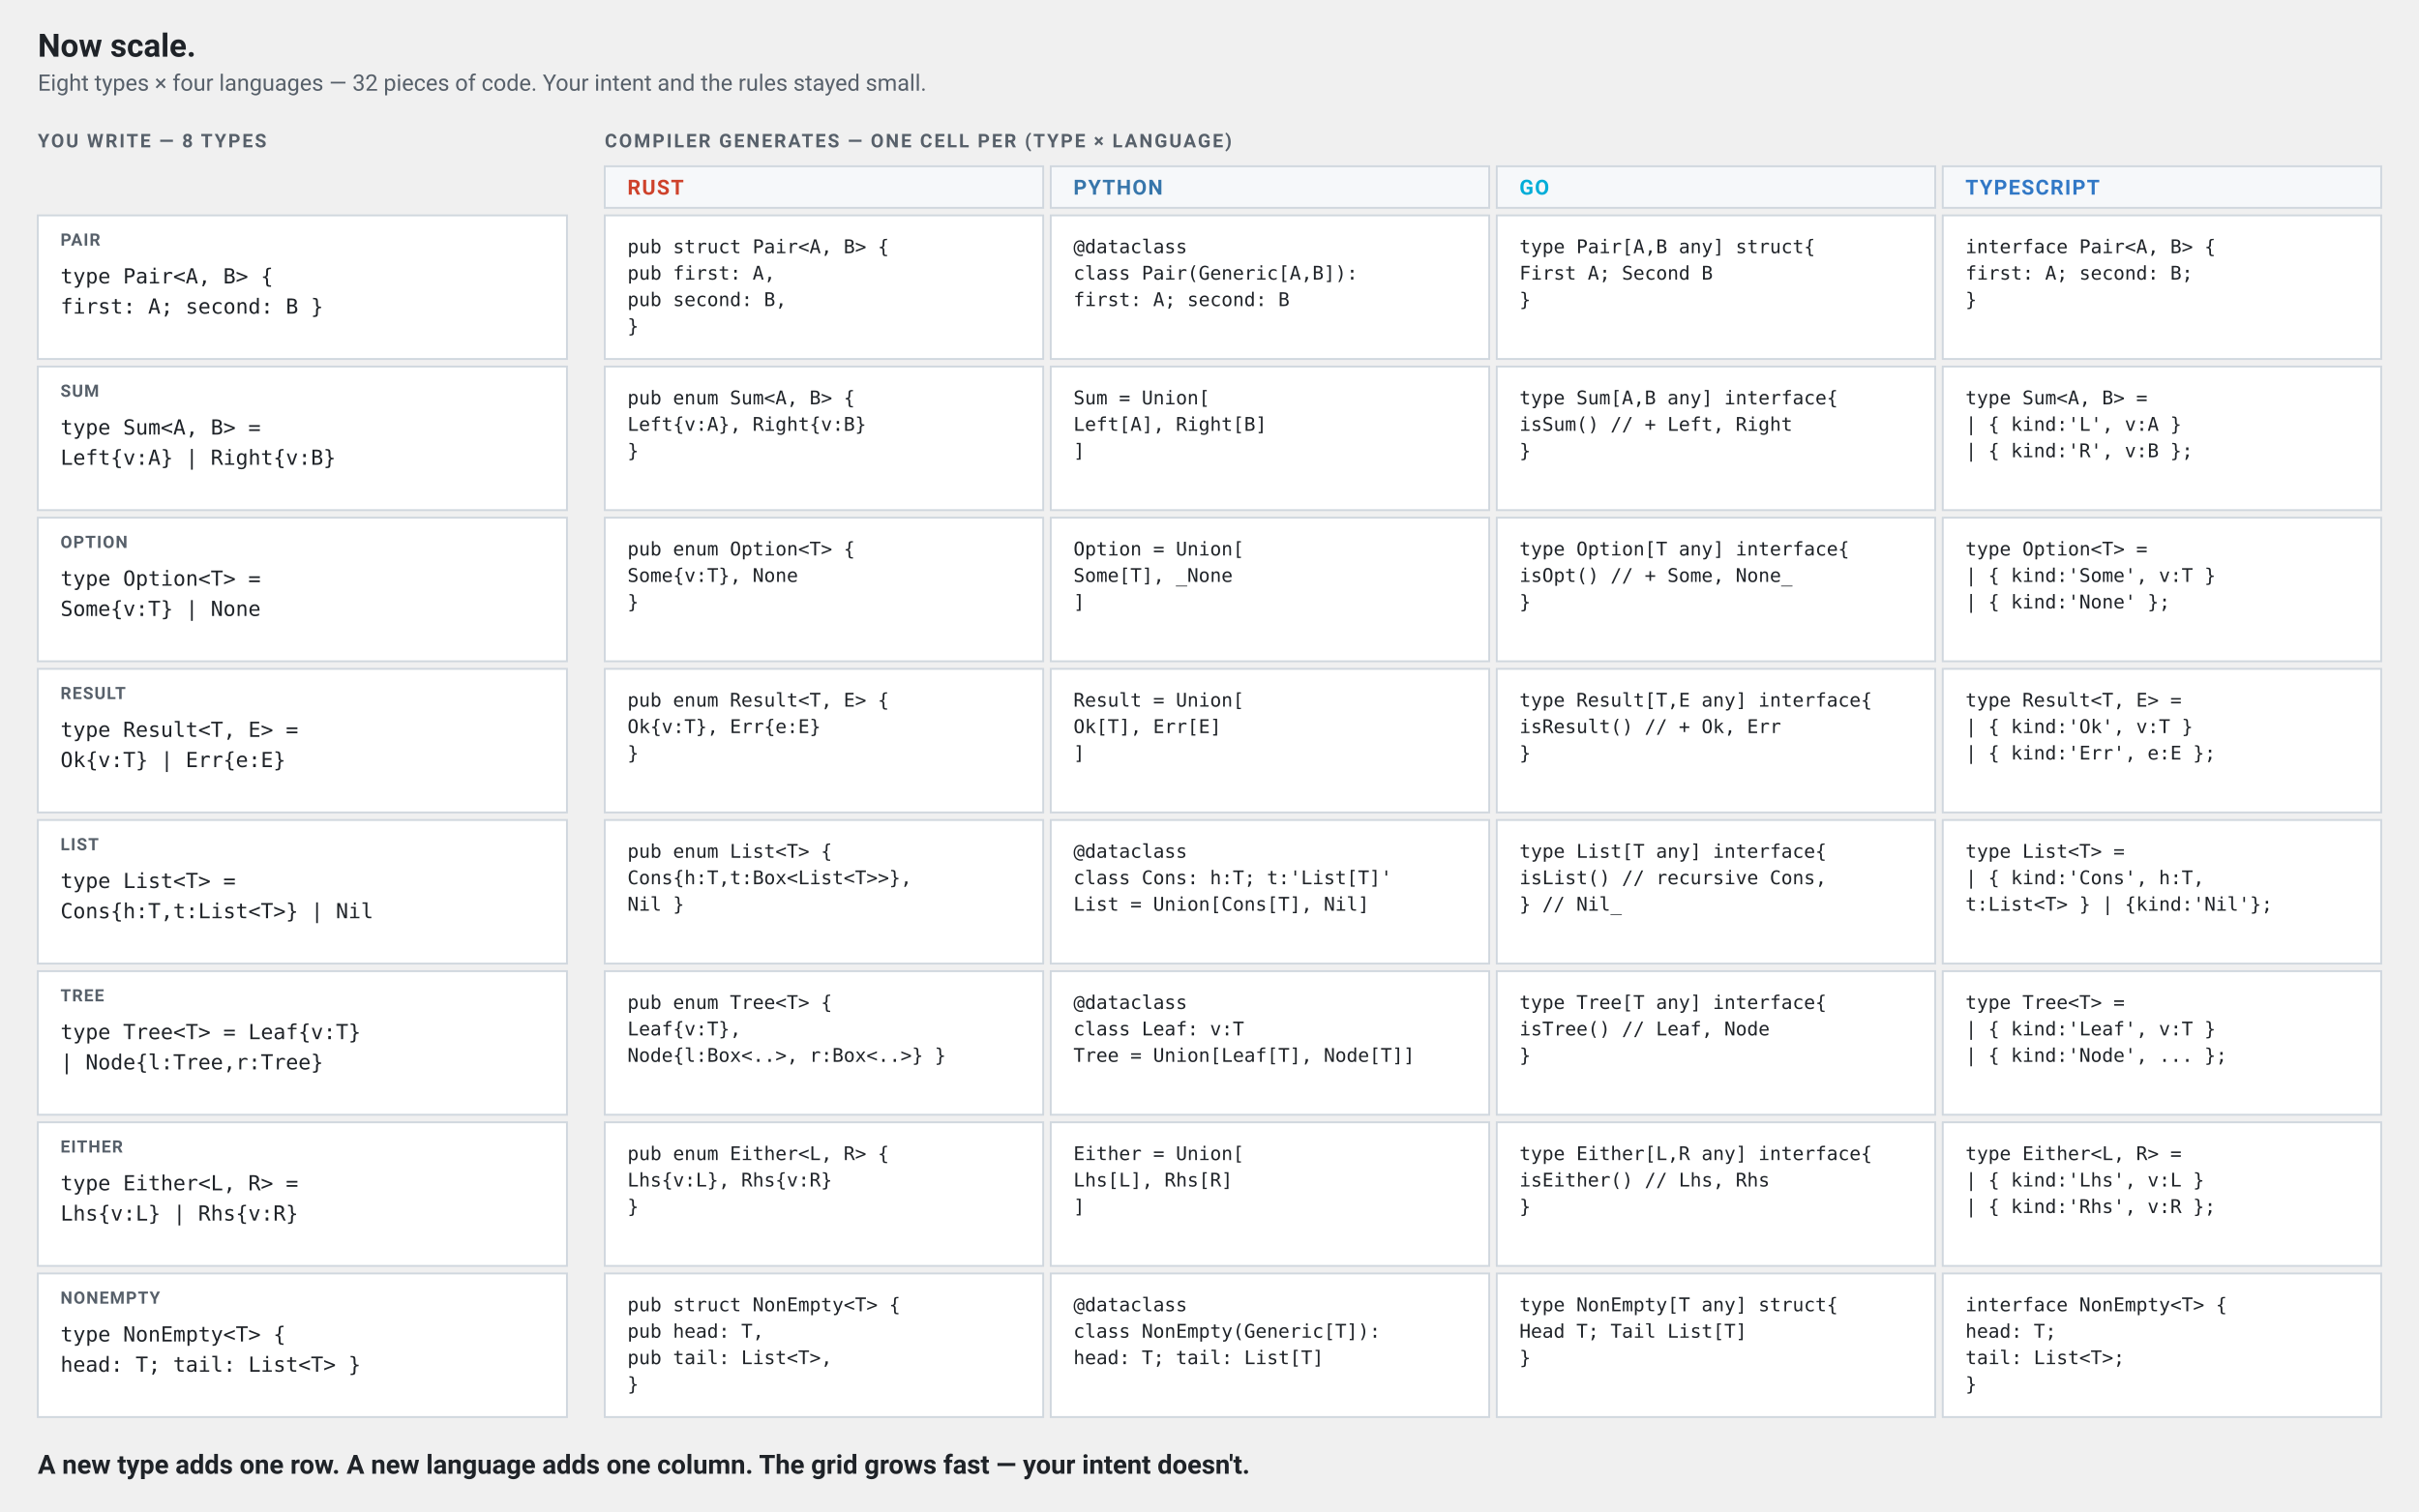
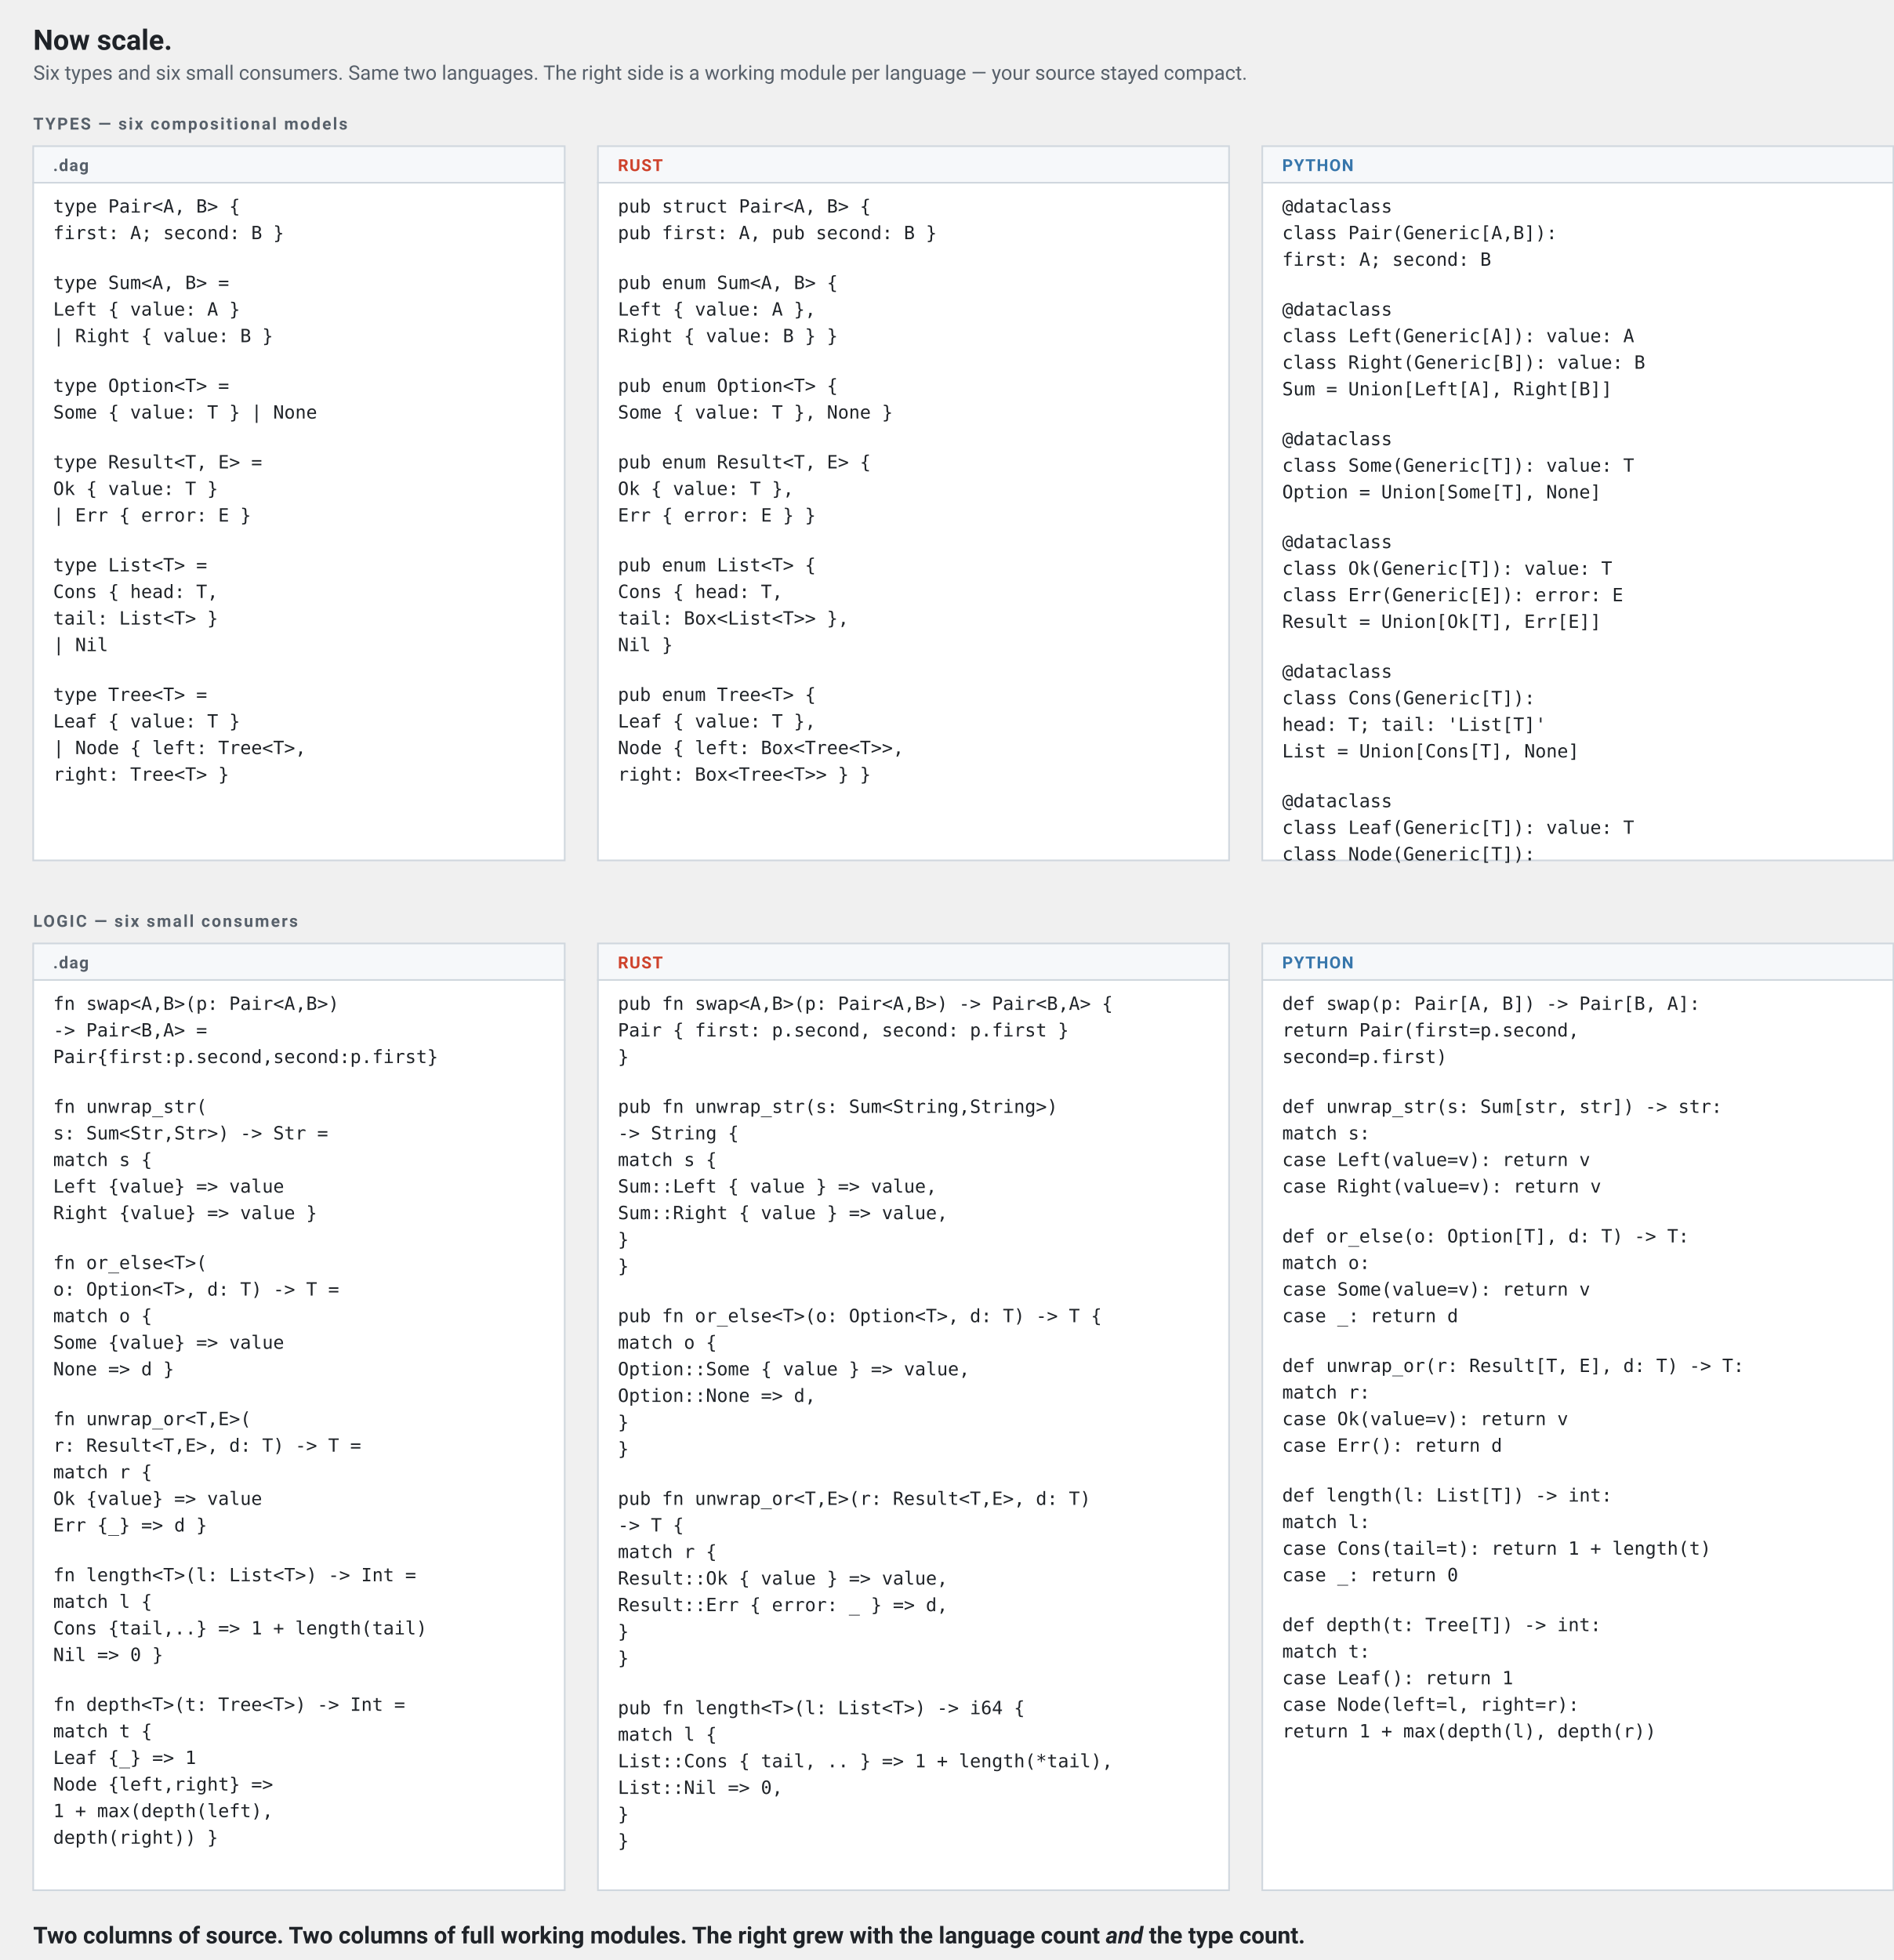
- <svg xmlns="http://www.w3.org/2000/svg" viewBox="0 0 1280 800" font-family="-apple-system, BlinkMacSystemFont, 'Segoe UI', Roboto, sans-serif">
+ <svg xmlns="http://www.w3.org/2000/svg" viewBox="0 0 1140 1180" font-family="-apple-system, BlinkMacSystemFont, 'Segoe UI', Roboto, sans-serif">
  <defs>
    <style>
      .title { font-size: 17px; font-weight: 600; fill: #1f2328; }
      .sub { font-size: 12px; fill: #57606a; }
-       .label { font-size: 10px; font-weight: 700; fill: #57606a; letter-spacing: 0.10em; }
-       .badge { font-size: 9px; font-weight: 700; letter-spacing: 0.06em; }
+       .row-label { font-size: 10px; font-weight: 700; fill: #57606a; letter-spacing: 0.10em; }
+       .badge { font-size: 10px; font-weight: 700; letter-spacing: 0.06em; }
      .badge-rust   { fill: #ce422b; }
      .badge-python { fill: #3776ab; }
-       .badge-go     { fill: #00add8; }
-       .badge-ts     { fill: #3178c6; }
      .badge-dag    { fill: #57606a; }
-       .col-header   { font-size: 11px; font-weight: 700; letter-spacing: 0.06em; }
      .code  { font-family: ui-monospace, 'SF Mono', Menlo, Consolas, monospace; font-size: 11px; fill: #1f2328; }
-       .code-sm { font-family: ui-monospace, 'SF Mono', Menlo, Consolas, monospace; font-size: 10px; fill: #1f2328; }
      .card { fill: #ffffff; stroke: #d0d7de; stroke-width: 1; }
      .card-header { fill: #f6f8fa; stroke: #d0d7de; stroke-width: 1; }
      .punchline { font-size: 14px; font-weight: 600; fill: #1f2328; }
    </style>
  </defs>
  <text x="20" y="30" class="title">Now scale.</text>
-   <text x="20" y="48" class="sub">Eight types × four languages — 32 pieces of code. Your intent and the rules stayed small.</text>
-   <text x="20" y="78" class="label">YOU WRITE — 8 TYPES</text>
-   <text x="320" y="78" class="label">COMPILER GENERATES — ONE CELL PER (TYPE × LANGUAGE)</text>
-   <rect x="320" y="88" width="232" height="22" class="card-header" />
-   <text x="332" y="103" class="col-header badge-rust">RUST</text>
-   <rect x="556" y="88" width="232" height="22" class="card-header" />
-   <text x="568" y="103" class="col-header badge-python">PYTHON</text>
-   <rect x="792" y="88" width="232" height="22" class="card-header" />
-   <text x="804" y="103" class="col-header badge-go">GO</text>
-   <rect x="1028" y="88" width="232" height="22" class="card-header" />
-   <text x="1040" y="103" class="col-header badge-ts">TYPESCRIPT</text>
-   <rect x="20" y="114" width="280" height="76" class="card" />
-   <text x="32" y="130" class="badge badge-dag">PAIR</text>
-   <text x="32" y="150" class="code">type Pair&lt;A, B&gt; {</text>
-   <text x="32" y="166" class="code">  first: A; second: B }</text>
-   <rect x="320" y="114" width="232" height="76" class="card" />
-   <text x="332" y="134" class="code-sm">pub struct Pair&lt;A, B&gt; {</text>
-   <text x="332" y="148" class="code-sm">  pub first: A,</text>
-   <text x="332" y="162" class="code-sm">  pub second: B,</text>
-   <text x="332" y="176" class="code-sm">}</text>
-   <rect x="556" y="114" width="232" height="76" class="card" />
-   <text x="568" y="134" class="code-sm">@dataclass</text>
-   <text x="568" y="148" class="code-sm">class Pair(Generic[A,B]):</text>
-   <text x="568" y="162" class="code-sm">  first: A; second: B</text>
-   <rect x="792" y="114" width="232" height="76" class="card" />
-   <text x="804" y="134" class="code-sm">type Pair[A,B any] struct{</text>
-   <text x="804" y="148" class="code-sm">  First A; Second B</text>
-   <text x="804" y="162" class="code-sm">}</text>
-   <rect x="1028" y="114" width="232" height="76" class="card" />
-   <text x="1040" y="134" class="code-sm">interface Pair&lt;A, B&gt; {</text>
-   <text x="1040" y="148" class="code-sm">  first: A; second: B;</text>
-   <text x="1040" y="162" class="code-sm">}</text>
-   <rect x="20" y="194" width="280" height="76" class="card" />
-   <text x="32" y="210" class="badge badge-dag">SUM</text>
-   <text x="32" y="230" class="code">type Sum&lt;A, B&gt; =</text>
-   <text x="32" y="246" class="code">  Left{v:A} | Right{v:B}</text>
-   <rect x="320" y="194" width="232" height="76" class="card" />
-   <text x="332" y="214" class="code-sm">pub enum Sum&lt;A, B&gt; {</text>
-   <text x="332" y="228" class="code-sm">  Left{v:A}, Right{v:B}</text>
-   <text x="332" y="242" class="code-sm">}</text>
-   <rect x="556" y="194" width="232" height="76" class="card" />
-   <text x="568" y="214" class="code-sm">Sum = Union[</text>
-   <text x="568" y="228" class="code-sm">  Left[A], Right[B]</text>
-   <text x="568" y="242" class="code-sm">]</text>
-   <rect x="792" y="194" width="232" height="76" class="card" />
-   <text x="804" y="214" class="code-sm">type Sum[A,B any] interface{</text>
-   <text x="804" y="228" class="code-sm">  isSum()  // + Left, Right</text>
-   <text x="804" y="242" class="code-sm">}</text>
-   <rect x="1028" y="194" width="232" height="76" class="card" />
-   <text x="1040" y="214" class="code-sm">type Sum&lt;A, B&gt; =</text>
-   <text x="1040" y="228" class="code-sm">  | { kind:'L', v:A }</text>
-   <text x="1040" y="242" class="code-sm">  | { kind:'R', v:B };</text>
-   <rect x="20" y="274" width="280" height="76" class="card" />
-   <text x="32" y="290" class="badge badge-dag">OPTION</text>
-   <text x="32" y="310" class="code">type Option&lt;T&gt; =</text>
-   <text x="32" y="326" class="code">  Some{v:T} | None</text>
-   <rect x="320" y="274" width="232" height="76" class="card" />
-   <text x="332" y="294" class="code-sm">pub enum Option&lt;T&gt; {</text>
-   <text x="332" y="308" class="code-sm">  Some{v:T}, None</text>
-   <text x="332" y="322" class="code-sm">}</text>
-   <rect x="556" y="274" width="232" height="76" class="card" />
-   <text x="568" y="294" class="code-sm">Option = Union[</text>
-   <text x="568" y="308" class="code-sm">  Some[T], _None</text>
-   <text x="568" y="322" class="code-sm">]</text>
-   <rect x="792" y="274" width="232" height="76" class="card" />
-   <text x="804" y="294" class="code-sm">type Option[T any] interface{</text>
-   <text x="804" y="308" class="code-sm">  isOpt() // + Some, None_</text>
-   <text x="804" y="322" class="code-sm">}</text>
-   <rect x="1028" y="274" width="232" height="76" class="card" />
-   <text x="1040" y="294" class="code-sm">type Option&lt;T&gt; =</text>
-   <text x="1040" y="308" class="code-sm">  | { kind:'Some', v:T }</text>
-   <text x="1040" y="322" class="code-sm">  | { kind:'None' };</text>
-   <rect x="20" y="354" width="280" height="76" class="card" />
-   <text x="32" y="370" class="badge badge-dag">RESULT</text>
-   <text x="32" y="390" class="code">type Result&lt;T, E&gt; =</text>
-   <text x="32" y="406" class="code">  Ok{v:T} | Err{e:E}</text>
-   <rect x="320" y="354" width="232" height="76" class="card" />
-   <text x="332" y="374" class="code-sm">pub enum Result&lt;T, E&gt; {</text>
-   <text x="332" y="388" class="code-sm">  Ok{v:T}, Err{e:E}</text>
-   <text x="332" y="402" class="code-sm">}</text>
-   <rect x="556" y="354" width="232" height="76" class="card" />
-   <text x="568" y="374" class="code-sm">Result = Union[</text>
-   <text x="568" y="388" class="code-sm">  Ok[T], Err[E]</text>
-   <text x="568" y="402" class="code-sm">]</text>
-   <rect x="792" y="354" width="232" height="76" class="card" />
-   <text x="804" y="374" class="code-sm">type Result[T,E any] interface{</text>
-   <text x="804" y="388" class="code-sm">  isResult() // + Ok, Err</text>
-   <text x="804" y="402" class="code-sm">}</text>
-   <rect x="1028" y="354" width="232" height="76" class="card" />
-   <text x="1040" y="374" class="code-sm">type Result&lt;T, E&gt; =</text>
-   <text x="1040" y="388" class="code-sm">  | { kind:'Ok', v:T }</text>
-   <text x="1040" y="402" class="code-sm">  | { kind:'Err', e:E };</text>
-   <rect x="20" y="434" width="280" height="76" class="card" />
-   <text x="32" y="450" class="badge badge-dag">LIST</text>
-   <text x="32" y="470" class="code">type List&lt;T&gt; =</text>
-   <text x="32" y="486" class="code">  Cons{h:T,t:List&lt;T&gt;} | Nil</text>
-   <rect x="320" y="434" width="232" height="76" class="card" />
-   <text x="332" y="454" class="code-sm">pub enum List&lt;T&gt; {</text>
-   <text x="332" y="468" class="code-sm">  Cons{h:T,t:Box&lt;List&lt;T&gt;&gt;},</text>
-   <text x="332" y="482" class="code-sm">  Nil }</text>
-   <rect x="556" y="434" width="232" height="76" class="card" />
-   <text x="568" y="454" class="code-sm">@dataclass</text>
-   <text x="568" y="468" class="code-sm">class Cons: h:T; t:'List[T]'</text>
-   <text x="568" y="482" class="code-sm">List = Union[Cons[T], Nil]</text>
-   <rect x="792" y="434" width="232" height="76" class="card" />
-   <text x="804" y="454" class="code-sm">type List[T any] interface{</text>
-   <text x="804" y="468" class="code-sm">  isList() // recursive Cons,</text>
-   <text x="804" y="482" class="code-sm">}        // Nil_</text>
-   <rect x="1028" y="434" width="232" height="76" class="card" />
-   <text x="1040" y="454" class="code-sm">type List&lt;T&gt; =</text>
-   <text x="1040" y="468" class="code-sm">  | { kind:'Cons', h:T,</text>
-   <text x="1040" y="482" class="code-sm">      t:List&lt;T&gt; } | {kind:'Nil'};</text>
-   <rect x="20" y="514" width="280" height="76" class="card" />
-   <text x="32" y="530" class="badge badge-dag">TREE</text>
-   <text x="32" y="550" class="code">type Tree&lt;T&gt; = Leaf{v:T}</text>
-   <text x="32" y="566" class="code">  | Node{l:Tree,r:Tree}</text>
-   <rect x="320" y="514" width="232" height="76" class="card" />
-   <text x="332" y="534" class="code-sm">pub enum Tree&lt;T&gt; {</text>
-   <text x="332" y="548" class="code-sm">  Leaf{v:T},</text>
-   <text x="332" y="562" class="code-sm">  Node{l:Box&lt;..&gt;, r:Box&lt;..&gt;} }</text>
-   <rect x="556" y="514" width="232" height="76" class="card" />
-   <text x="568" y="534" class="code-sm">@dataclass</text>
-   <text x="568" y="548" class="code-sm">class Leaf: v:T</text>
-   <text x="568" y="562" class="code-sm">Tree = Union[Leaf[T], Node[T]]</text>
-   <rect x="792" y="514" width="232" height="76" class="card" />
-   <text x="804" y="534" class="code-sm">type Tree[T any] interface{</text>
-   <text x="804" y="548" class="code-sm">  isTree() // Leaf, Node</text>
-   <text x="804" y="562" class="code-sm">}</text>
-   <rect x="1028" y="514" width="232" height="76" class="card" />
-   <text x="1040" y="534" class="code-sm">type Tree&lt;T&gt; =</text>
-   <text x="1040" y="548" class="code-sm">  | { kind:'Leaf', v:T }</text>
-   <text x="1040" y="562" class="code-sm">  | { kind:'Node', ... };</text>
-   <rect x="20" y="594" width="280" height="76" class="card" />
-   <text x="32" y="610" class="badge badge-dag">EITHER</text>
-   <text x="32" y="630" class="code">type Either&lt;L, R&gt; =</text>
-   <text x="32" y="646" class="code">  Lhs{v:L} | Rhs{v:R}</text>
-   <rect x="320" y="594" width="232" height="76" class="card" />
-   <text x="332" y="614" class="code-sm">pub enum Either&lt;L, R&gt; {</text>
-   <text x="332" y="628" class="code-sm">  Lhs{v:L}, Rhs{v:R}</text>
-   <text x="332" y="642" class="code-sm">}</text>
-   <rect x="556" y="594" width="232" height="76" class="card" />
-   <text x="568" y="614" class="code-sm">Either = Union[</text>
-   <text x="568" y="628" class="code-sm">  Lhs[L], Rhs[R]</text>
-   <text x="568" y="642" class="code-sm">]</text>
-   <rect x="792" y="594" width="232" height="76" class="card" />
-   <text x="804" y="614" class="code-sm">type Either[L,R any] interface{</text>
-   <text x="804" y="628" class="code-sm">  isEither() // Lhs, Rhs</text>
-   <text x="804" y="642" class="code-sm">}</text>
-   <rect x="1028" y="594" width="232" height="76" class="card" />
-   <text x="1040" y="614" class="code-sm">type Either&lt;L, R&gt; =</text>
-   <text x="1040" y="628" class="code-sm">  | { kind:'Lhs', v:L }</text>
-   <text x="1040" y="642" class="code-sm">  | { kind:'Rhs', v:R };</text>
-   <rect x="20" y="674" width="280" height="76" class="card" />
-   <text x="32" y="690" class="badge badge-dag">NONEMPTY</text>
-   <text x="32" y="710" class="code">type NonEmpty&lt;T&gt; {</text>
-   <text x="32" y="726" class="code">  head: T; tail: List&lt;T&gt; }</text>
-   <rect x="320" y="674" width="232" height="76" class="card" />
-   <text x="332" y="694" class="code-sm">pub struct NonEmpty&lt;T&gt; {</text>
-   <text x="332" y="708" class="code-sm">  pub head: T,</text>
-   <text x="332" y="722" class="code-sm">  pub tail: List&lt;T&gt;,</text>
-   <text x="332" y="736" class="code-sm">}</text>
-   <rect x="556" y="674" width="232" height="76" class="card" />
-   <text x="568" y="694" class="code-sm">@dataclass</text>
-   <text x="568" y="708" class="code-sm">class NonEmpty(Generic[T]):</text>
-   <text x="568" y="722" class="code-sm">  head: T; tail: List[T]</text>
-   <rect x="792" y="674" width="232" height="76" class="card" />
-   <text x="804" y="694" class="code-sm">type NonEmpty[T any] struct{</text>
-   <text x="804" y="708" class="code-sm">  Head T; Tail List[T]</text>
-   <text x="804" y="722" class="code-sm">}</text>
-   <rect x="1028" y="674" width="232" height="76" class="card" />
-   <text x="1040" y="694" class="code-sm">interface NonEmpty&lt;T&gt; {</text>
-   <text x="1040" y="708" class="code-sm">  head: T;</text>
-   <text x="1040" y="722" class="code-sm">  tail: List&lt;T&gt;;</text>
-   <text x="1040" y="736" class="code-sm">}</text>
-   <text x="20" y="780" class="punchline">A new type adds one row. A new language adds one column. The grid grows fast — your intent doesn't.</text>
+   <text x="20" y="48" class="sub">Six types and six small consumers. Same two languages. The right side is a working module per language — your source stayed compact.</text>
+   <text x="20" y="78" class="row-label">TYPES — six compositional models</text>
+   <rect x="20" y="88" width="320" height="22" class="card-header" />
+   <text x="32" y="103" class="badge badge-dag">.dag</text>
+   <rect x="20" y="110" width="320" height="408" class="card" />
+   <text x="32" y="128" class="code">type Pair&lt;A, B&gt; {</text>
+   <text x="32" y="144" class="code">  first: A; second: B }</text>
+   <text x="32" y="174" class="code">type Sum&lt;A, B&gt; =</text>
+   <text x="32" y="190" class="code">    Left  { value: A }</text>
+   <text x="32" y="206" class="code">  | Right { value: B }</text>
+   <text x="32" y="236" class="code">type Option&lt;T&gt; =</text>
+   <text x="32" y="252" class="code">    Some { value: T } | None</text>
+   <text x="32" y="282" class="code">type Result&lt;T, E&gt; =</text>
+   <text x="32" y="298" class="code">    Ok  { value: T }</text>
+   <text x="32" y="314" class="code">  | Err { error: E }</text>
+   <text x="32" y="344" class="code">type List&lt;T&gt; =</text>
+   <text x="32" y="360" class="code">    Cons { head: T,</text>
+   <text x="32" y="376" class="code">           tail: List&lt;T&gt; }</text>
+   <text x="32" y="392" class="code">  | Nil</text>
+   <text x="32" y="422" class="code">type Tree&lt;T&gt; =</text>
+   <text x="32" y="438" class="code">    Leaf { value: T }</text>
+   <text x="32" y="454" class="code">  | Node { left: Tree&lt;T&gt;,</text>
+   <text x="32" y="470" class="code">           right: Tree&lt;T&gt; }</text>
+   <rect x="360" y="88" width="380" height="22" class="card-header" />
+   <text x="372" y="103" class="badge badge-rust">RUST</text>
+   <rect x="360" y="110" width="380" height="408" class="card" />
+   <text x="372" y="128" class="code">pub struct Pair&lt;A, B&gt; {</text>
+   <text x="372" y="144" class="code">    pub first: A, pub second: B }</text>
+   <text x="372" y="174" class="code">pub enum Sum&lt;A, B&gt; {</text>
+   <text x="372" y="190" class="code">    Left  { value: A },</text>
+   <text x="372" y="206" class="code">    Right { value: B } }</text>
+   <text x="372" y="236" class="code">pub enum Option&lt;T&gt; {</text>
+   <text x="372" y="252" class="code">    Some { value: T }, None }</text>
+   <text x="372" y="282" class="code">pub enum Result&lt;T, E&gt; {</text>
+   <text x="372" y="298" class="code">    Ok  { value: T },</text>
+   <text x="372" y="314" class="code">    Err { error: E } }</text>
+   <text x="372" y="344" class="code">pub enum List&lt;T&gt; {</text>
+   <text x="372" y="360" class="code">    Cons { head: T,</text>
+   <text x="372" y="376" class="code">           tail: Box&lt;List&lt;T&gt;&gt; },</text>
+   <text x="372" y="392" class="code">    Nil }</text>
+   <text x="372" y="422" class="code">pub enum Tree&lt;T&gt; {</text>
+   <text x="372" y="438" class="code">    Leaf { value: T },</text>
+   <text x="372" y="454" class="code">    Node { left:  Box&lt;Tree&lt;T&gt;&gt;,</text>
+   <text x="372" y="470" class="code">           right: Box&lt;Tree&lt;T&gt;&gt; } }</text>
+   <rect x="760" y="88" width="380" height="22" class="card-header" />
+   <text x="772" y="103" class="badge badge-python">PYTHON</text>
+   <rect x="760" y="110" width="380" height="408" class="card" />
+   <text x="772" y="128" class="code">@dataclass</text>
+   <text x="772" y="144" class="code">class Pair(Generic[A,B]):</text>
+   <text x="772" y="160" class="code">    first: A; second: B</text>
+   <text x="772" y="190" class="code">@dataclass</text>
+   <text x="772" y="206" class="code">class Left(Generic[A]):  value: A</text>
+   <text x="772" y="222" class="code">class Right(Generic[B]): value: B</text>
+   <text x="772" y="238" class="code">Sum = Union[Left[A], Right[B]]</text>
+   <text x="772" y="268" class="code">@dataclass</text>
+   <text x="772" y="284" class="code">class Some(Generic[T]): value: T</text>
+   <text x="772" y="300" class="code">Option = Union[Some[T], None]</text>
+   <text x="772" y="330" class="code">@dataclass</text>
+   <text x="772" y="346" class="code">class Ok(Generic[T]):  value: T</text>
+   <text x="772" y="362" class="code">class Err(Generic[E]): error: E</text>
+   <text x="772" y="378" class="code">Result = Union[Ok[T], Err[E]]</text>
+   <text x="772" y="408" class="code">@dataclass</text>
+   <text x="772" y="424" class="code">class Cons(Generic[T]):</text>
+   <text x="772" y="440" class="code">    head: T; tail: 'List[T]'</text>
+   <text x="772" y="456" class="code">List = Union[Cons[T], None]</text>
+   <text x="772" y="486" class="code">@dataclass</text>
+   <text x="772" y="502" class="code">class Leaf(Generic[T]): value: T</text>
+   <text x="772" y="518" class="code">class Node(Generic[T]):</text>
+   <text x="772" y="510" class="code" />
+   <text x="20" y="558" class="row-label">LOGIC — six small consumers</text>
+   <rect x="20" y="568" width="320" height="22" class="card-header" />
+   <text x="32" y="583" class="badge badge-dag">.dag</text>
+   <rect x="20" y="590" width="320" height="548" class="card" />
+   <text x="32" y="608" class="code">fn swap&lt;A,B&gt;(p: Pair&lt;A,B&gt;)</text>
+   <text x="32" y="624" class="code">    -&gt; Pair&lt;B,A&gt; =</text>
+   <text x="32" y="640" class="code">  Pair{first:p.second,second:p.first}</text>
+   <text x="32" y="670" class="code">fn unwrap_str(</text>
+   <text x="32" y="686" class="code">    s: Sum&lt;Str,Str&gt;) -&gt; Str =</text>
+   <text x="32" y="702" class="code">  match s {</text>
+   <text x="32" y="718" class="code">    Left {value}  =&gt; value</text>
+   <text x="32" y="734" class="code">    Right {value} =&gt; value }</text>
+   <text x="32" y="764" class="code">fn or_else&lt;T&gt;(</text>
+   <text x="32" y="780" class="code">    o: Option&lt;T&gt;, d: T) -&gt; T =</text>
+   <text x="32" y="796" class="code">  match o {</text>
+   <text x="32" y="812" class="code">    Some {value} =&gt; value</text>
+   <text x="32" y="828" class="code">    None         =&gt; d }</text>
+   <text x="32" y="858" class="code">fn unwrap_or&lt;T,E&gt;(</text>
+   <text x="32" y="874" class="code">    r: Result&lt;T,E&gt;, d: T) -&gt; T =</text>
+   <text x="32" y="890" class="code">  match r {</text>
+   <text x="32" y="906" class="code">    Ok  {value} =&gt; value</text>
+   <text x="32" y="922" class="code">    Err {_}     =&gt; d }</text>
+   <text x="32" y="952" class="code">fn length&lt;T&gt;(l: List&lt;T&gt;) -&gt; Int =</text>
+   <text x="32" y="968" class="code">  match l {</text>
+   <text x="32" y="984" class="code">    Cons {tail,..} =&gt; 1 + length(tail)</text>
+   <text x="32" y="1000" class="code">    Nil            =&gt; 0 }</text>
+   <text x="32" y="1030" class="code">fn depth&lt;T&gt;(t: Tree&lt;T&gt;) -&gt; Int =</text>
+   <text x="32" y="1046" class="code">  match t {</text>
+   <text x="32" y="1062" class="code">    Leaf {_} =&gt; 1</text>
+   <text x="32" y="1078" class="code">    Node {left,right} =&gt;</text>
+   <text x="32" y="1094" class="code">      1 + max(depth(left),</text>
+   <text x="32" y="1110" class="code">              depth(right)) }</text>
+   <rect x="360" y="568" width="380" height="22" class="card-header" />
+   <text x="372" y="583" class="badge badge-rust">RUST</text>
+   <rect x="360" y="590" width="380" height="548" class="card" />
+   <text x="372" y="608" class="code">pub fn swap&lt;A,B&gt;(p: Pair&lt;A,B&gt;) -&gt; Pair&lt;B,A&gt; {</text>
+   <text x="372" y="624" class="code">    Pair { first: p.second, second: p.first }</text>
+   <text x="372" y="640" class="code">}</text>
+   <text x="372" y="670" class="code">pub fn unwrap_str(s: Sum&lt;String,String&gt;)</text>
+   <text x="372" y="686" class="code">    -&gt; String {</text>
+   <text x="372" y="702" class="code">    match s {</text>
+   <text x="372" y="718" class="code">        Sum::Left  { value } =&gt; value,</text>
+   <text x="372" y="734" class="code">        Sum::Right { value } =&gt; value,</text>
+   <text x="372" y="750" class="code">    }</text>
+   <text x="372" y="766" class="code">}</text>
+   <text x="372" y="796" class="code">pub fn or_else&lt;T&gt;(o: Option&lt;T&gt;, d: T) -&gt; T {</text>
+   <text x="372" y="812" class="code">    match o {</text>
+   <text x="372" y="828" class="code">        Option::Some { value } =&gt; value,</text>
+   <text x="372" y="844" class="code">        Option::None           =&gt; d,</text>
+   <text x="372" y="860" class="code">    }</text>
+   <text x="372" y="876" class="code">}</text>
+   <text x="372" y="906" class="code">pub fn unwrap_or&lt;T,E&gt;(r: Result&lt;T,E&gt;, d: T)</text>
+   <text x="372" y="922" class="code">    -&gt; T {</text>
+   <text x="372" y="938" class="code">    match r {</text>
+   <text x="372" y="954" class="code">        Result::Ok  { value } =&gt; value,</text>
+   <text x="372" y="970" class="code">        Result::Err { error: _ } =&gt; d,</text>
+   <text x="372" y="986" class="code">    }</text>
+   <text x="372" y="1002" class="code">}</text>
+   <text x="372" y="1032" class="code">pub fn length&lt;T&gt;(l: List&lt;T&gt;) -&gt; i64 {</text>
+   <text x="372" y="1048" class="code">    match l {</text>
+   <text x="372" y="1064" class="code">        List::Cons { tail, .. } =&gt; 1 + length(*tail),</text>
+   <text x="372" y="1080" class="code">        List::Nil =&gt; 0,</text>
+   <text x="372" y="1096" class="code">    }</text>
+   <text x="372" y="1112" class="code">}</text>
+   <rect x="760" y="568" width="380" height="22" class="card-header" />
+   <text x="772" y="583" class="badge badge-python">PYTHON</text>
+   <rect x="760" y="590" width="380" height="548" class="card" />
+   <text x="772" y="608" class="code">def swap(p: Pair[A, B]) -&gt; Pair[B, A]:</text>
+   <text x="772" y="624" class="code">    return Pair(first=p.second,</text>
+   <text x="772" y="640" class="code">                second=p.first)</text>
+   <text x="772" y="670" class="code">def unwrap_str(s: Sum[str, str]) -&gt; str:</text>
+   <text x="772" y="686" class="code">    match s:</text>
+   <text x="772" y="702" class="code">        case Left(value=v):  return v</text>
+   <text x="772" y="718" class="code">        case Right(value=v): return v</text>
+   <text x="772" y="748" class="code">def or_else(o: Option[T], d: T) -&gt; T:</text>
+   <text x="772" y="764" class="code">    match o:</text>
+   <text x="772" y="780" class="code">        case Some(value=v): return v</text>
+   <text x="772" y="796" class="code">        case _:             return d</text>
+   <text x="772" y="826" class="code">def unwrap_or(r: Result[T, E], d: T) -&gt; T:</text>
+   <text x="772" y="842" class="code">    match r:</text>
+   <text x="772" y="858" class="code">        case Ok(value=v): return v</text>
+   <text x="772" y="874" class="code">        case Err():       return d</text>
+   <text x="772" y="904" class="code">def length(l: List[T]) -&gt; int:</text>
+   <text x="772" y="920" class="code">    match l:</text>
+   <text x="772" y="936" class="code">        case Cons(tail=t): return 1 + length(t)</text>
+   <text x="772" y="952" class="code">        case _:            return 0</text>
+   <text x="772" y="982" class="code">def depth(t: Tree[T]) -&gt; int:</text>
+   <text x="772" y="998" class="code">    match t:</text>
+   <text x="772" y="1014" class="code">        case Leaf():    return 1</text>
+   <text x="772" y="1030" class="code">        case Node(left=l, right=r):</text>
+   <text x="772" y="1046" class="code">            return 1 + max(depth(l), depth(r))</text>
+   <text x="20" y="1170" class="punchline">Two columns of source. Two columns of full working modules. The right grew with the language count <tspan font-style="italic">and</tspan> the type count.</text>
</svg>
